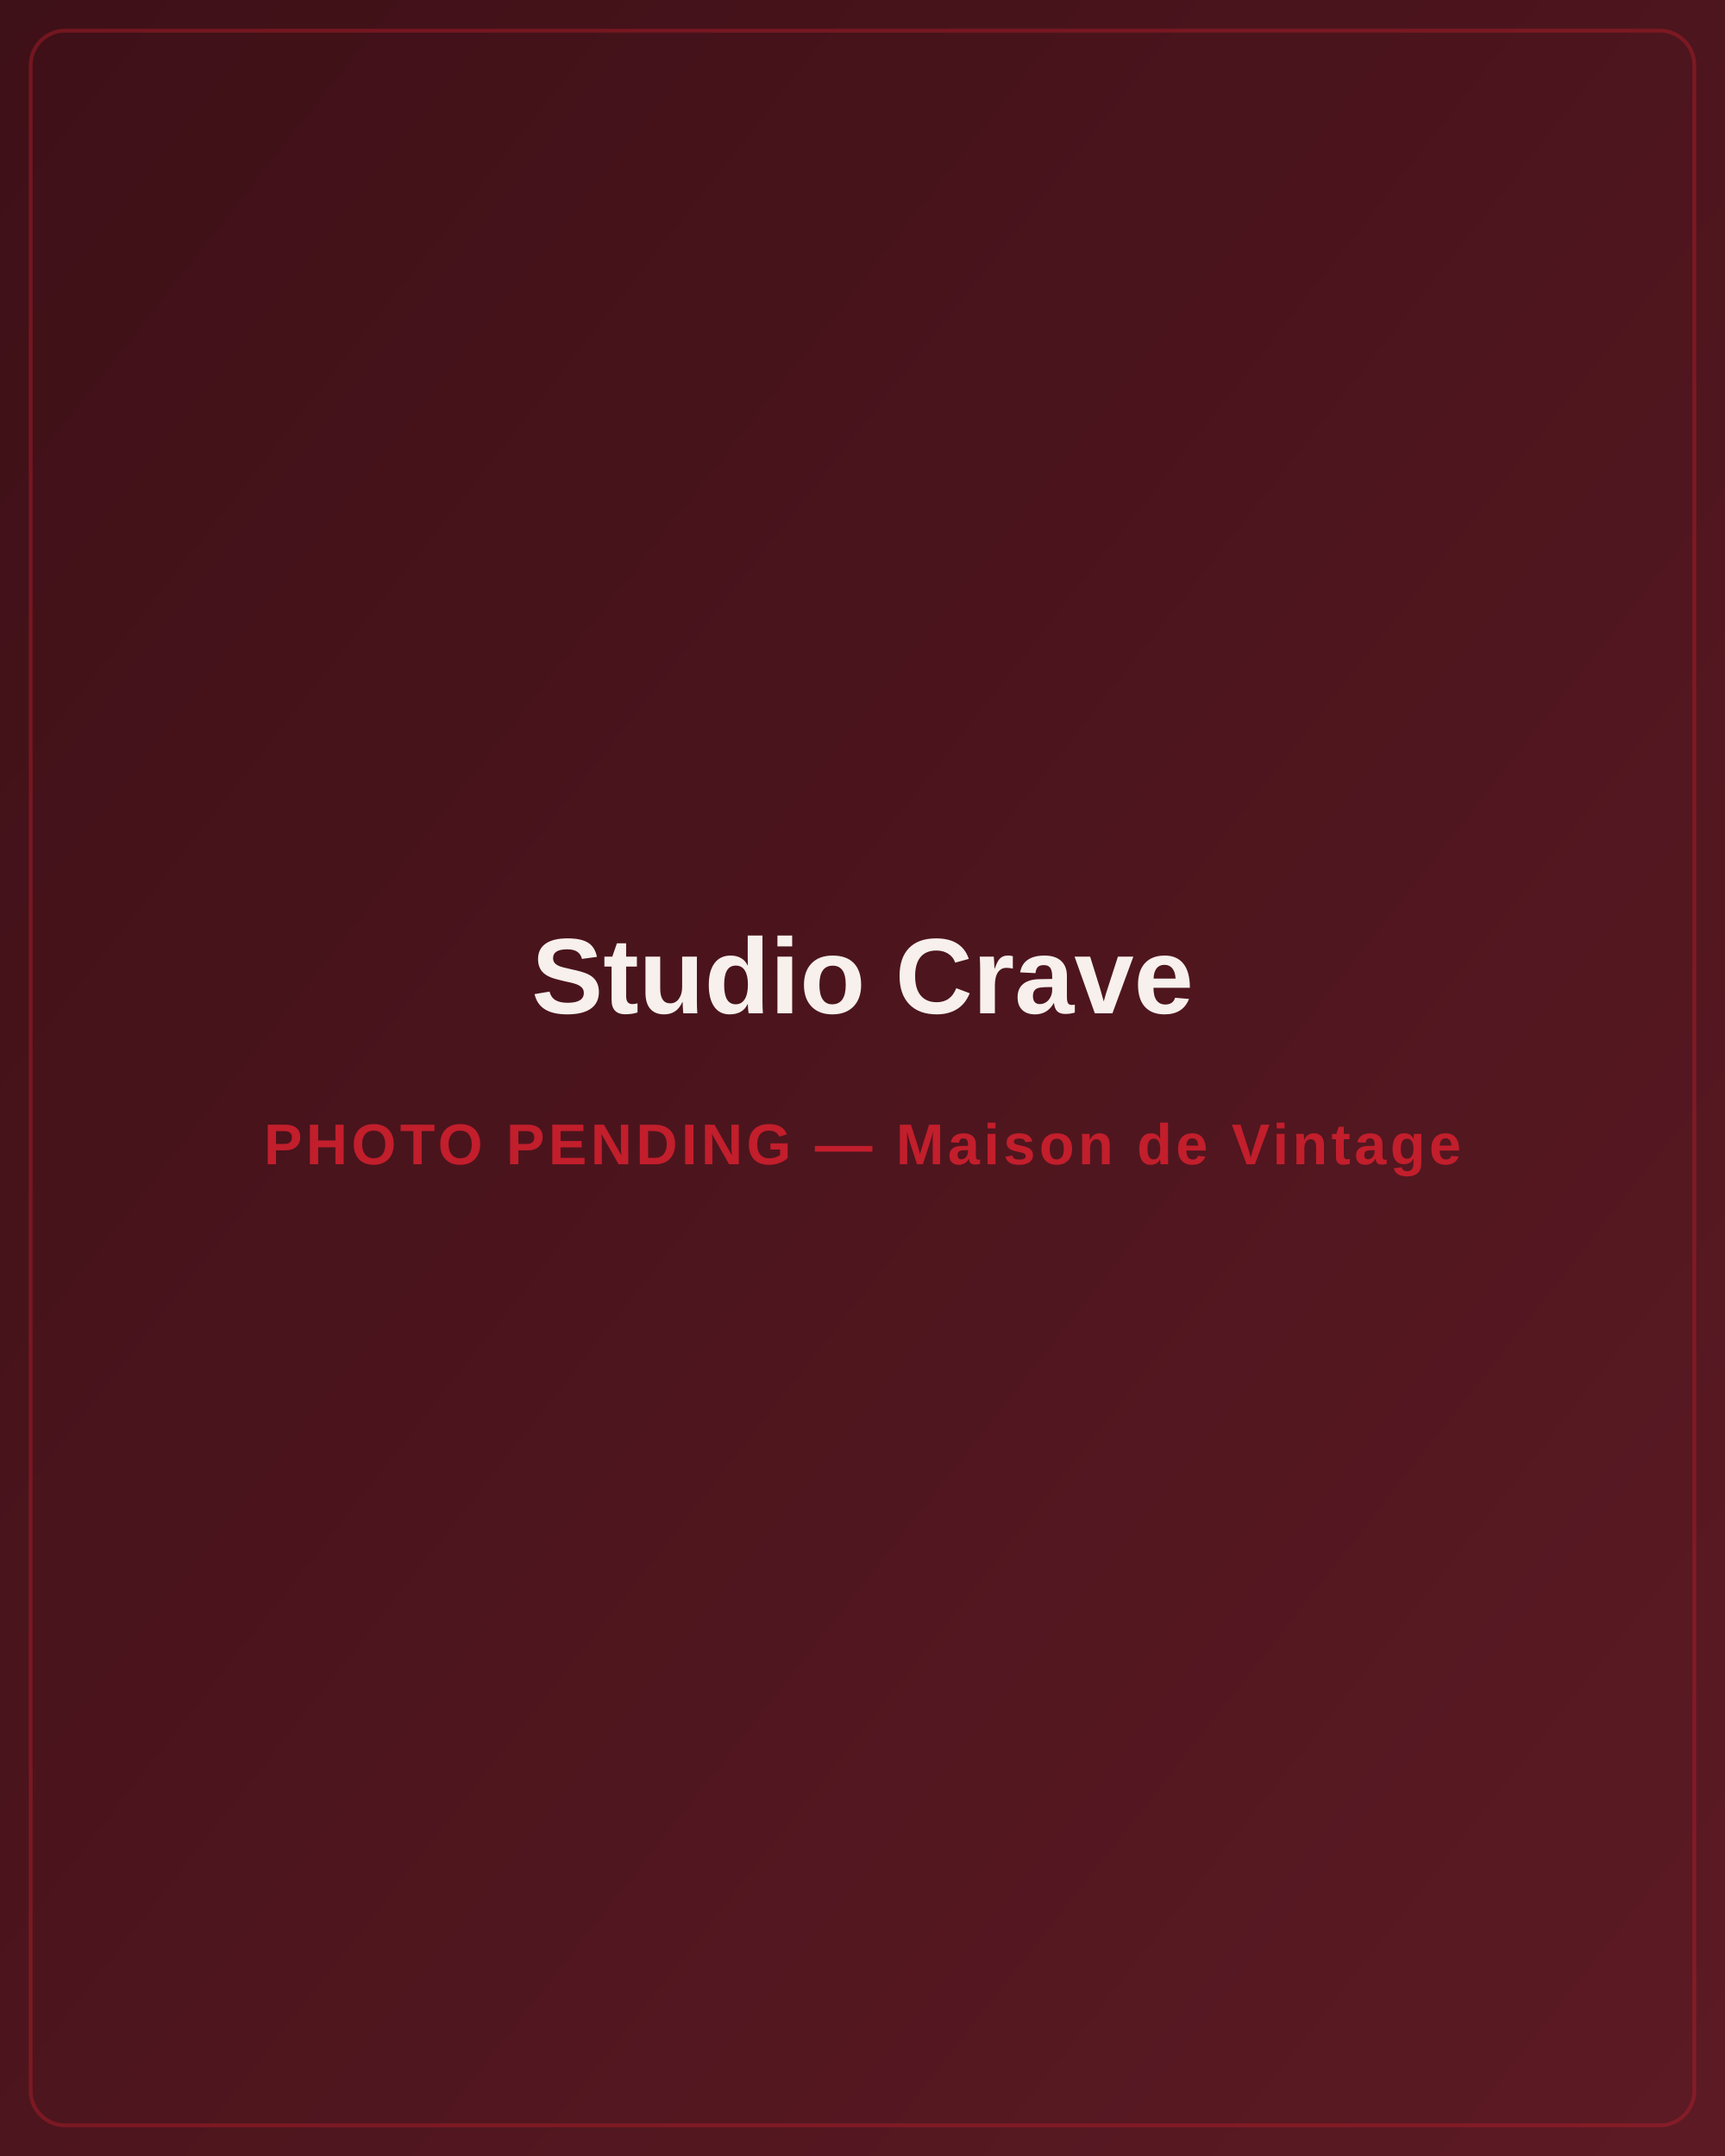
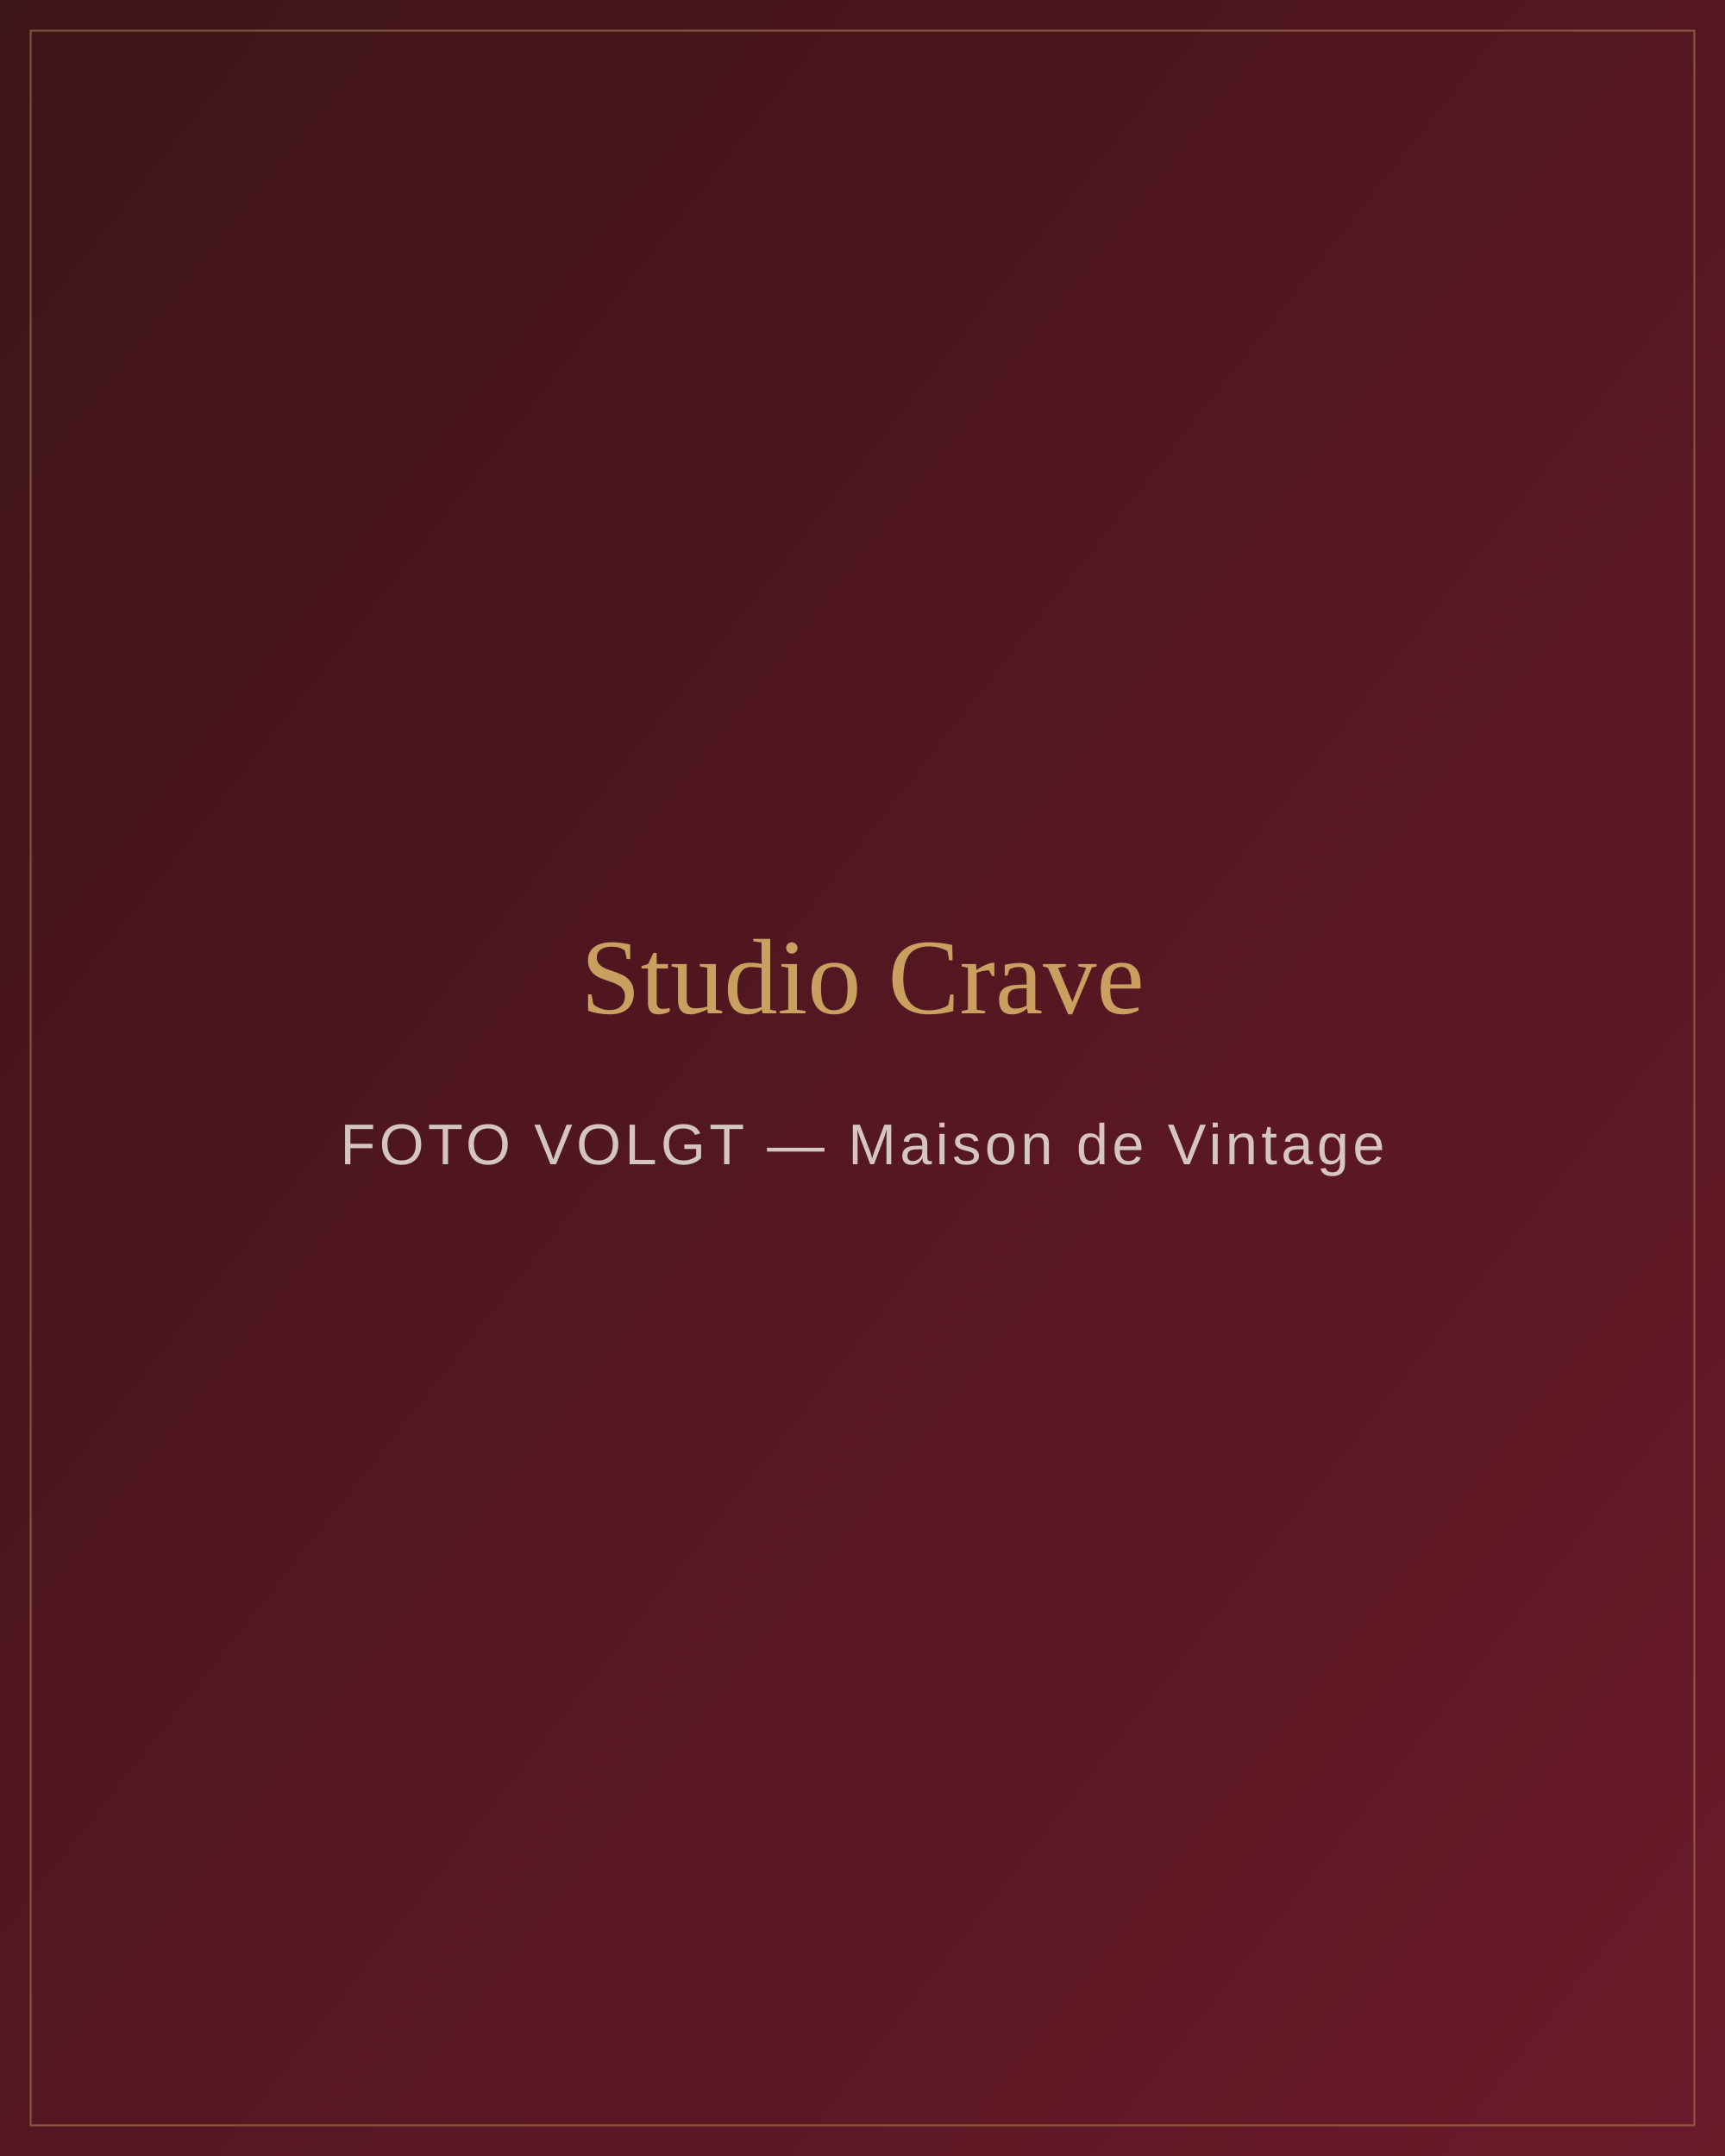
<svg xmlns="http://www.w3.org/2000/svg" width="900" height="1125" viewBox="0 0 900 1125">
  <defs>
    <linearGradient id="g" x1="0%" y1="0%" x2="100%" y2="100%">
-       <stop offset="0%" stop-color="#3E1017" />
-       <stop offset="100%" stop-color="#5C1A24" />
+       <stop offset="0%" stop-color="#3D1419" />
+       <stop offset="100%" stop-color="#6B1A2A" />
    </linearGradient>
  </defs>
  <rect width="900" height="1125" fill="url(#g)" />
-   <rect x="16" y="16" width="868" height="1093" fill="none" stroke="#C21E2C" stroke-opacity="0.4" stroke-width="2" rx="18" />
-   <text x="50%" y="47%" text-anchor="middle" font-family="'Barlow Condensed', Arial, sans-serif" font-weight="800" font-size="56" fill="#F7F0EC">Studio Crave</text>
-   <text x="50%" y="54%" text-anchor="middle" font-family="Arial, sans-serif" font-size="30" letter-spacing="2" fill="#C21E2C" font-weight="700">PHOTO PENDING — Maison de Vintage</text>
+   <rect x="16" y="16" width="868" height="1093" fill="none" stroke="#C9A060" stroke-opacity="0.45" stroke-width="1" />
+   <text x="50%" y="47%" text-anchor="middle" font-family="Georgia, 'Times New Roman', serif" font-size="56" fill="#C9A060">Studio Crave</text>
+   <text x="50%" y="54%" text-anchor="middle" font-family="Arial, sans-serif" font-size="30" letter-spacing="2" fill="#F5F0EB" fill-opacity="0.8">FOTO VOLGT — Maison de Vintage</text>
</svg>
